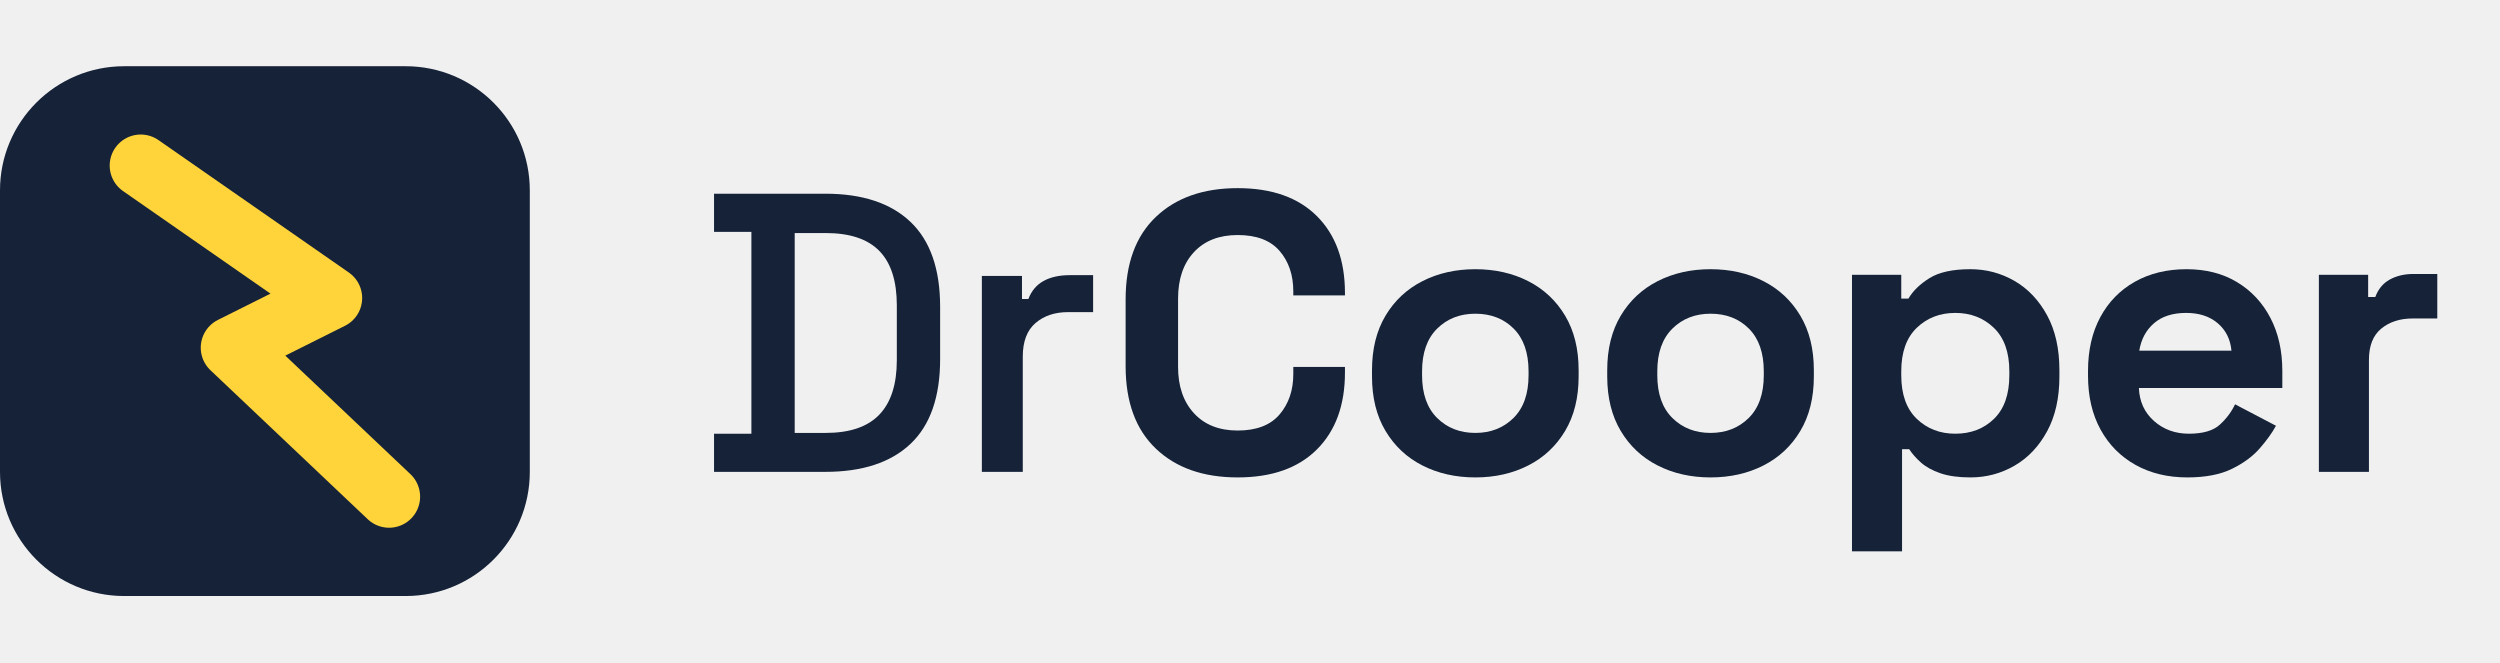
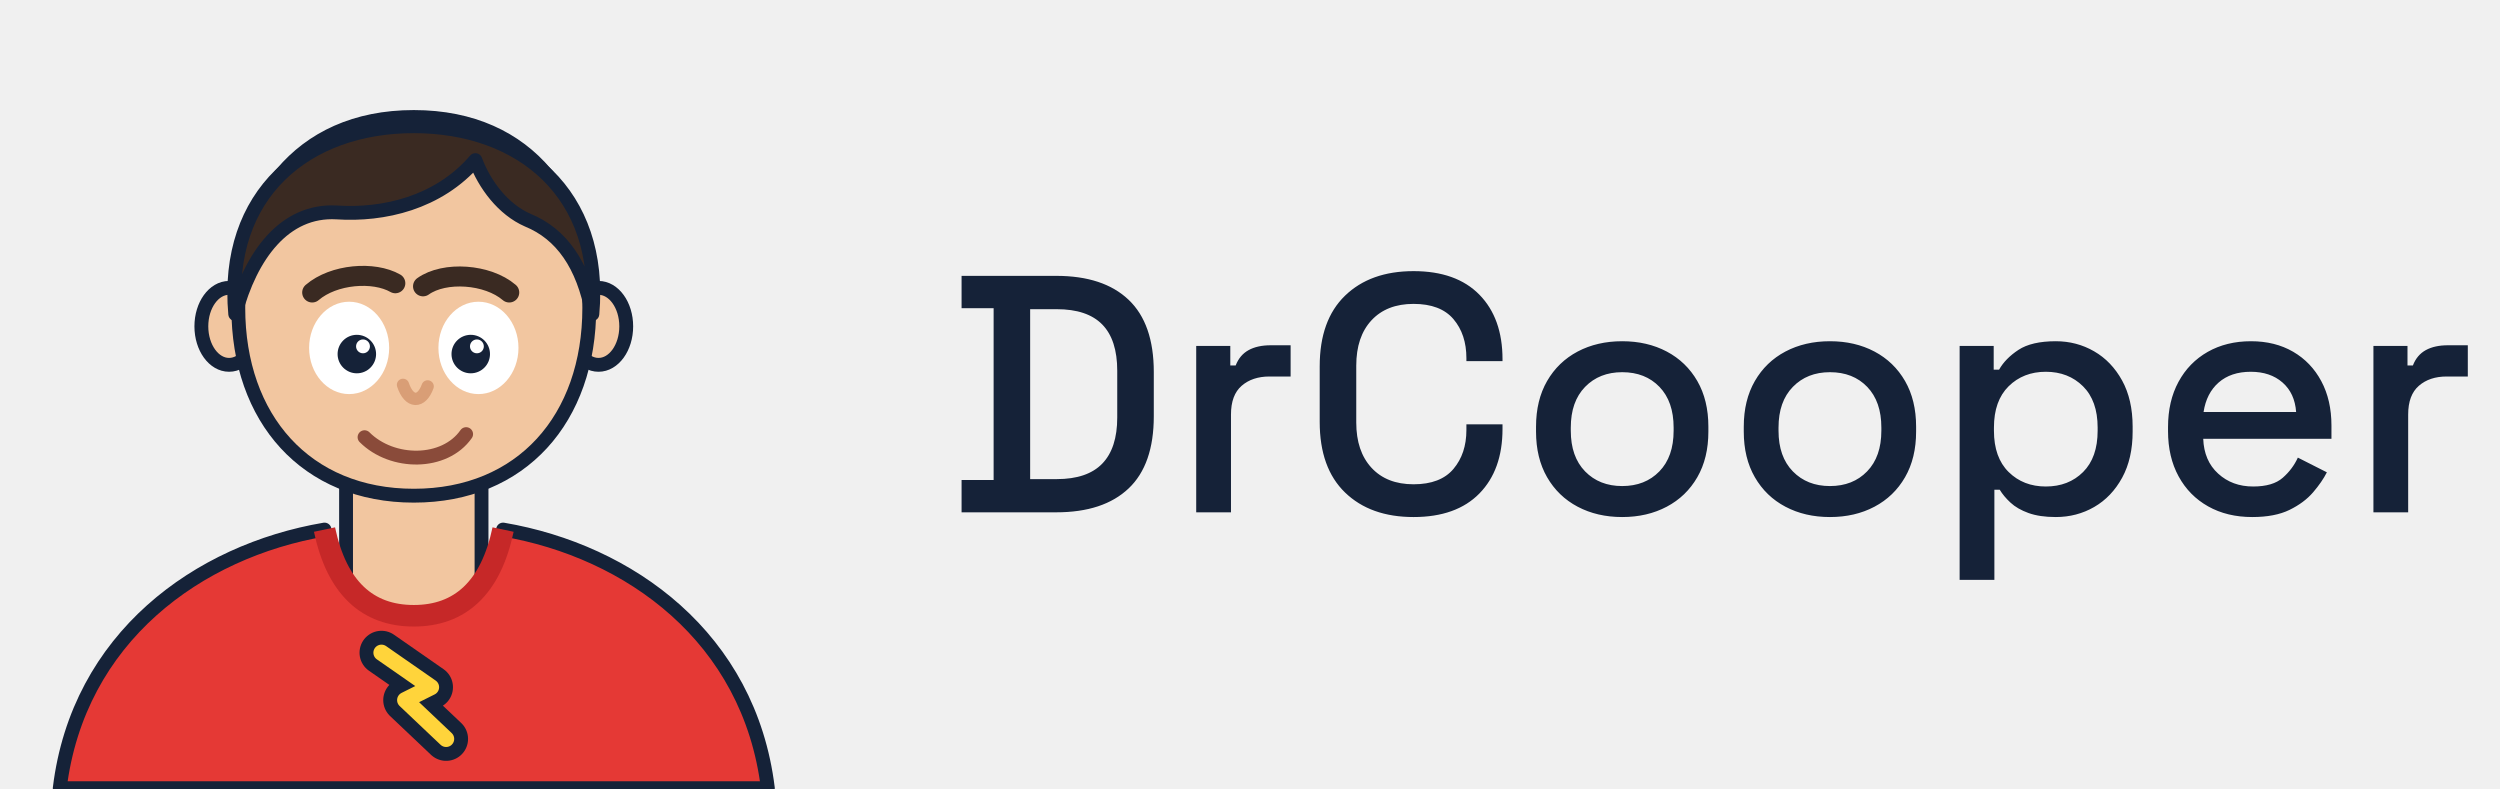
- <svg xmlns="http://www.w3.org/2000/svg" viewBox="0 0 604 160" width="604" height="160" role="img" aria-label="DrCooper">
-   <rect width="128" height="128" y="16" rx="30" fill="#152238" />
-   <g transform="translate(0 16)">
-     <path d="M 34 24 L 80 56 L 56 68 L 94 104" fill="none" stroke="#FFD43B" stroke-width="15" stroke-linecap="round" stroke-linejoin="round" />
+ <svg xmlns="http://www.w3.org/2000/svg" viewBox="0 0 1015 320" width="1015" height="320" role="img" aria-labelledby="t">
+   <g transform="translate(8 0) scale(0.625)">
+     <g id="neck" fill="#F2C6A0" stroke="#152238" stroke-width="9" stroke-linejoin="round">
+       <path d="M 212 300 V 404 H 300 V 300 Z" />
+     </g>
+     <g id="shirt" fill="#E53935" stroke="#152238" stroke-width="9" stroke-linejoin="round">
+       <path d="M 26 512 C 38 414 116 358 198 344 C 206 382 226 400 256 400 C 286 400 306 382 314 344 C 396 358 474 414 486 512 Z" />
+     </g>
+     <g id="collar" fill="none" stroke="#C62828" stroke-width="14" stroke-linecap="butt">
+       <path d="M 198 344 C 206 382 226 400 256 400 C 286 400 306 382 314 344" />
+     </g>
+     <g id="ear-l" fill="#F2C6A0" stroke="#152238" stroke-width="9">
+       <ellipse cx="136" cy="212" rx="18" ry="25" />
+     </g>
+     <g id="ear-r" fill="#F2C6A0" stroke="#152238" stroke-width="9">
+       <ellipse cx="376" cy="212" rx="18" ry="25" />
+     </g>
+     <g id="head" fill="#F2C6A0" stroke="#152238" stroke-width="9" stroke-linejoin="round">
+       <path d="M 256 76 C 332 76 370 132 370 200 C 370 272 326 322 256 322 C 186 322 142 272 142 200 C 142 132 180 76 256 76 Z" />
+     </g>
+     <g id="hair" fill="#3A2A22" stroke="#152238" stroke-width="9" stroke-linejoin="round">
+       <path d="M 140 204 C 133 126 186 82 256 82 C 326 82 379 126 372 204 C 366 172 352 152 330 143 C 314 136 302 120 296 104 C 272 132 236 140 206 138 C 172 136 150 166 140 204 Z" />
+     </g>
+     <g id="brow-l" fill="none" stroke="#3A2A22" stroke-width="13" stroke-linecap="round">
+       <path d="M 190 190 C 204 178 230 176 244 184" />
+     </g>
+     <g id="brow-r" fill="none" stroke="#3A2A22" stroke-width="13" stroke-linecap="round">
+       <path d="M 262 186 C 276 176 304 178 318 190" />
+     </g>
+     <g id="eye-l" fill="#FFFFFF">
+       <ellipse cx="214" cy="226" rx="26" ry="30" />
+     </g>
+     <g id="eye-r" fill="#FFFFFF">
+       <ellipse cx="298" cy="226" rx="26" ry="30" />
+     </g>
+     <g id="pupil-l" fill="#152238">
+       <circle cx="219" cy="230" r="12.5" />
+     </g>
+     <g id="pupil-r" fill="#152238">
+       <circle cx="293" cy="230" r="12.5" />
+     </g>
+     <g id="glint-l" fill="#FFFFFF">
+       <circle cx="223" cy="225" r="4.5" />
+     </g>
+     <g id="glint-r" fill="#FFFFFF">
+       <circle cx="297" cy="225" r="4.5" />
+     </g>
+     <g id="nose" fill="none" stroke="#D99E76" stroke-width="8" stroke-linecap="round">
+       <path d="M 249 250 C 253 262 261 262 265 251" />
+     </g>
+     <g id="mouth" fill="none" stroke="#8A4B3A" stroke-width="9" stroke-linecap="round">
+       <path d="M 224 284 C 242 302 276 302 290 282" />
+     </g>
+     <g id="spark" transform="translate(211.2 407.2) scale(0.7)">
+       <path d="M 34 24 L 80 56 L 56 68 L 94 104" fill="none" stroke="#152238" stroke-width="40.71" stroke-linecap="round" stroke-linejoin="round" />
+       <path d="M 34 24 L 80 56 L 56 68 L 94 104" fill="none" stroke="#FFD43B" stroke-width="15" stroke-linecap="round" stroke-linejoin="round" />
+     </g>
  </g>
-   <g fill="#152238">
-     <path transform="translate(168.00 114.00) scale(0.096 -0.096)" d="M47 0V96H141V604H47V700H327Q467 700 541.5 629.0Q616 558 616 415V284Q616 141 541.5 70.5Q467 0 327 0ZM250 98H328Q419 98 463.0 144.0Q507 190 507 281V419Q507 511 463.0 556.0Q419 601 328 601H250Z" />
-     <path transform="translate(229.92 114.00) scale(0.096 -0.096)" d="M76 0V493H177V435H193Q205 466 231.5 480.5Q258 495 297 495H356V402H293Q243 402 211.0 374.5Q179 347 179 290V0Z" />
-   </g>
-   <g fill="#152238">
-     <path transform="translate(267.15 114.00) scale(0.096 -0.096)" d="M332 -14Q202 -14 126.0 58.5Q50 131 50 266V434Q50 569 126.0 641.5Q202 714 332 714Q461 714 531.5 643.5Q602 573 602 450V444H472V454Q472 516 437.5 556.0Q403 596 332 596Q262 596 222.0 553.0Q182 510 182 436V264Q182 191 222.0 147.5Q262 104 332 104Q403 104 437.5 144.5Q472 185 472 246V264H602V250Q602 127 531.5 56.5Q461 -14 332 -14Z" />
-     <path transform="translate(327.06 114.00) scale(0.096 -0.096)" d="M306 -14Q232 -14 173.0 16.0Q114 46 80.0 103.0Q46 160 46 240V256Q46 336 80.0 393.0Q114 450 173.0 480.0Q232 510 306 510Q380 510 439.0 480.0Q498 450 532.0 393.0Q566 336 566 256V240Q566 160 532.0 103.0Q498 46 439.0 16.0Q380 -14 306 -14ZM306 98Q364 98 402.0 135.5Q440 173 440 243V253Q440 323 402.5 360.5Q365 398 306 398Q248 398 210.0 360.5Q172 323 172 253V243Q172 173 210.0 135.5Q248 98 306 98Z" />
-     <path transform="translate(383.89 114.00) scale(0.096 -0.096)" d="M306 -14Q232 -14 173.0 16.0Q114 46 80.0 103.0Q46 160 46 240V256Q46 336 80.0 393.0Q114 450 173.0 480.0Q232 510 306 510Q380 510 439.0 480.0Q498 450 532.0 393.0Q566 336 566 256V240Q566 160 532.0 103.0Q498 46 439.0 16.0Q380 -14 306 -14ZM306 98Q364 98 402.0 135.5Q440 173 440 243V253Q440 323 402.5 360.5Q365 398 306 398Q248 398 210.0 360.5Q172 323 172 253V243Q172 173 210.0 135.5Q248 98 306 98Z" />
-     <path transform="translate(440.72 114.00) scale(0.096 -0.096)" d="M70 -200V496H194V436H212Q229 465 265.0 487.5Q301 510 368 510Q428 510 479.0 480.5Q530 451 561.0 394.0Q592 337 592 256V240Q592 159 561.0 102.0Q530 45 479.0 15.5Q428 -14 368 -14Q323 -14 292.5 -3.5Q262 7 243.5 23.5Q225 40 214 57H196V-200ZM330 96Q389 96 427.5 133.5Q466 171 466 243V253Q466 325 427.0 362.5Q388 400 330 400Q272 400 233.0 362.5Q194 325 194 253V243Q194 171 233.0 133.5Q272 96 330 96Z" />
-     <path transform="translate(500.05 114.00) scale(0.096 -0.096)" d="M296 -14Q222 -14 165.5 17.5Q109 49 77.5 106.5Q46 164 46 242V254Q46 332 77.0 389.5Q108 447 164.0 478.5Q220 510 294 510Q367 510 421.0 477.5Q475 445 505.0 387.5Q535 330 535 254V211H174Q176 160 212.0 128.0Q248 96 300 96Q353 96 378.0 119.0Q403 142 416 170L519 116Q505 90 478.5 59.5Q452 29 408.0 7.5Q364 -14 296 -14ZM175 305H407Q403 348 372.5 374.0Q342 400 293 400Q242 400 212.0 374.0Q182 348 175 305Z" />
-     <path transform="translate(553.52 114.00) scale(0.096 -0.096)" d="M70 0V496H194V440H212Q223 470 248.5 484.0Q274 498 308 498H368V386H306Q258 386 227.0 360.5Q196 335 196 282V0Z" />
+   <g id="wordmark" fill="#152238">
+     <path d="M390.4 208V194.88H403.41V125.12H390.4V112H428.85Q447.99 112 458.21 121.71Q468.44 131.42 468.44 151.04V169Q468.44 188.63 458.21 198.31Q447.99 208 428.85 208ZM418.24 194.52H429.02Q441.44 194.52 447.52 188.23Q453.6 181.94 453.6 169.5V150.54Q453.6 137.97 447.52 131.75Q441.44 125.53 429.02 125.53H418.24Z M485.66 208V140.46H499.5V148.38H501.68Q503.34 144.12 506.93 142.15Q510.52 140.18 515.9 140.18H523.99V152.86H515.39Q508.47 152.86 504.12 156.62Q499.78 160.38 499.78 168.27V208Z M573.9 209.92Q556.41 209.92 546.11 199.98Q535.8 190.03 535.8 171.28V148.72Q535.8 129.97 546.11 120.02Q556.41 110.08 573.9 110.08Q591.26 110.08 600.64 119.65Q610.02 129.23 610.02 145.85V146.63H595.36V145.4Q595.36 135.75 590.1 129.56Q584.84 123.38 573.9 123.38Q563.01 123.38 556.82 130.05Q550.64 136.71 550.64 148.45V171.55Q550.64 183.2 556.82 189.91Q563.01 196.62 573.9 196.62Q584.84 196.62 590.1 190.39Q595.36 184.16 595.36 174.6V172.27H610.02V174.15Q610.02 190.77 600.64 200.35Q591.26 209.92 573.9 209.92Z M658.61 209.92Q648.47 209.92 640.54 205.73Q632.62 201.55 628.12 193.75Q623.63 185.96 623.63 175.23V173.23Q623.63 162.5 628.12 154.7Q632.62 146.91 640.54 142.72Q648.47 138.54 658.61 138.54Q668.76 138.54 676.69 142.72Q684.61 146.91 689.11 154.7Q693.6 162.5 693.6 173.23V175.23Q693.6 185.96 689.11 193.75Q684.61 201.55 676.69 205.73Q668.76 209.92 658.61 209.92ZM658.61 197.34Q667.91 197.34 673.7 191.39Q679.49 185.43 679.49 174.87V173.59Q679.49 163.03 673.74 157.07Q668 151.11 658.61 151.11Q649.36 151.11 643.55 157.07Q637.74 163.03 637.74 173.59V174.87Q637.74 185.43 643.55 191.39Q649.36 197.34 658.61 197.34Z M742.96 209.92Q732.81 209.92 724.89 205.73Q716.96 201.55 712.47 193.75Q707.97 185.96 707.97 175.23V173.23Q707.97 162.5 712.47 154.7Q716.96 146.91 724.89 142.72Q732.81 138.54 742.96 138.54Q753.11 138.54 761.03 142.72Q768.95 146.91 773.45 154.7Q777.94 162.5 777.94 173.23V175.23Q777.94 185.96 773.45 193.75Q768.95 201.55 761.03 205.73Q753.11 209.92 742.96 209.92ZM742.96 197.34Q752.26 197.34 758.04 191.39Q763.83 185.43 763.83 174.87V173.59Q763.83 163.03 758.09 157.07Q752.35 151.11 742.96 151.11Q733.71 151.11 727.9 157.07Q722.08 163.03 722.08 173.59V174.87Q722.08 185.43 727.9 191.39Q733.71 197.34 742.96 197.34Z M795.61 235.43V140.46H809.44V150.08H811.63Q814.15 145.57 819.49 142.05Q824.84 138.54 834.65 138.54Q843.12 138.54 850.21 142.63Q857.3 146.72 861.58 154.49Q865.85 162.26 865.85 173.23V175.23Q865.85 186.15 861.6 193.94Q857.35 201.73 850.26 205.83Q843.17 209.92 834.65 209.92Q828.1 209.92 823.58 208.29Q819.06 206.66 816.28 204.08Q813.5 201.51 811.9 198.84H809.72V235.43ZM830.59 197.52Q839.84 197.52 845.74 191.64Q851.64 185.75 851.64 174.87V173.59Q851.64 162.71 845.69 156.82Q839.75 150.94 830.59 150.94Q821.49 150.94 815.51 156.82Q809.54 162.71 809.54 173.59V174.87Q809.54 185.75 815.51 191.64Q821.49 197.52 830.59 197.52Z M914.41 209.92Q904.22 209.92 896.52 205.6Q888.82 201.28 884.52 193.42Q880.22 185.56 880.22 175.05V173.41Q880.22 162.85 884.48 155.01Q888.73 147.18 896.33 142.86Q903.94 138.54 913.9 138.54Q923.67 138.54 931 142.8Q938.34 147.07 942.45 154.76Q946.57 162.45 946.57 172.78V178.15H894.51Q894.84 187.07 900.57 192.29Q906.29 197.52 914.77 197.52Q922.76 197.52 926.79 193.98Q930.82 190.45 932.93 185.79L944.71 191.76Q942.74 195.66 939.11 199.89Q935.47 204.12 929.53 207.02Q923.6 209.92 914.41 209.92ZM894.65 167.28H932.23Q931.68 159.65 926.7 155.29Q921.73 150.94 913.81 150.94Q905.76 150.94 900.78 155.29Q895.8 159.65 894.65 167.28Z M963.61 208V140.46H977.44V148.38H979.63Q981.28 144.12 984.87 142.15Q988.46 140.18 993.85 140.18H1001.93V152.86H993.33Q986.41 152.86 982.07 156.62Q977.72 160.38 977.72 168.27V208Z" />
  </g>
</svg>
